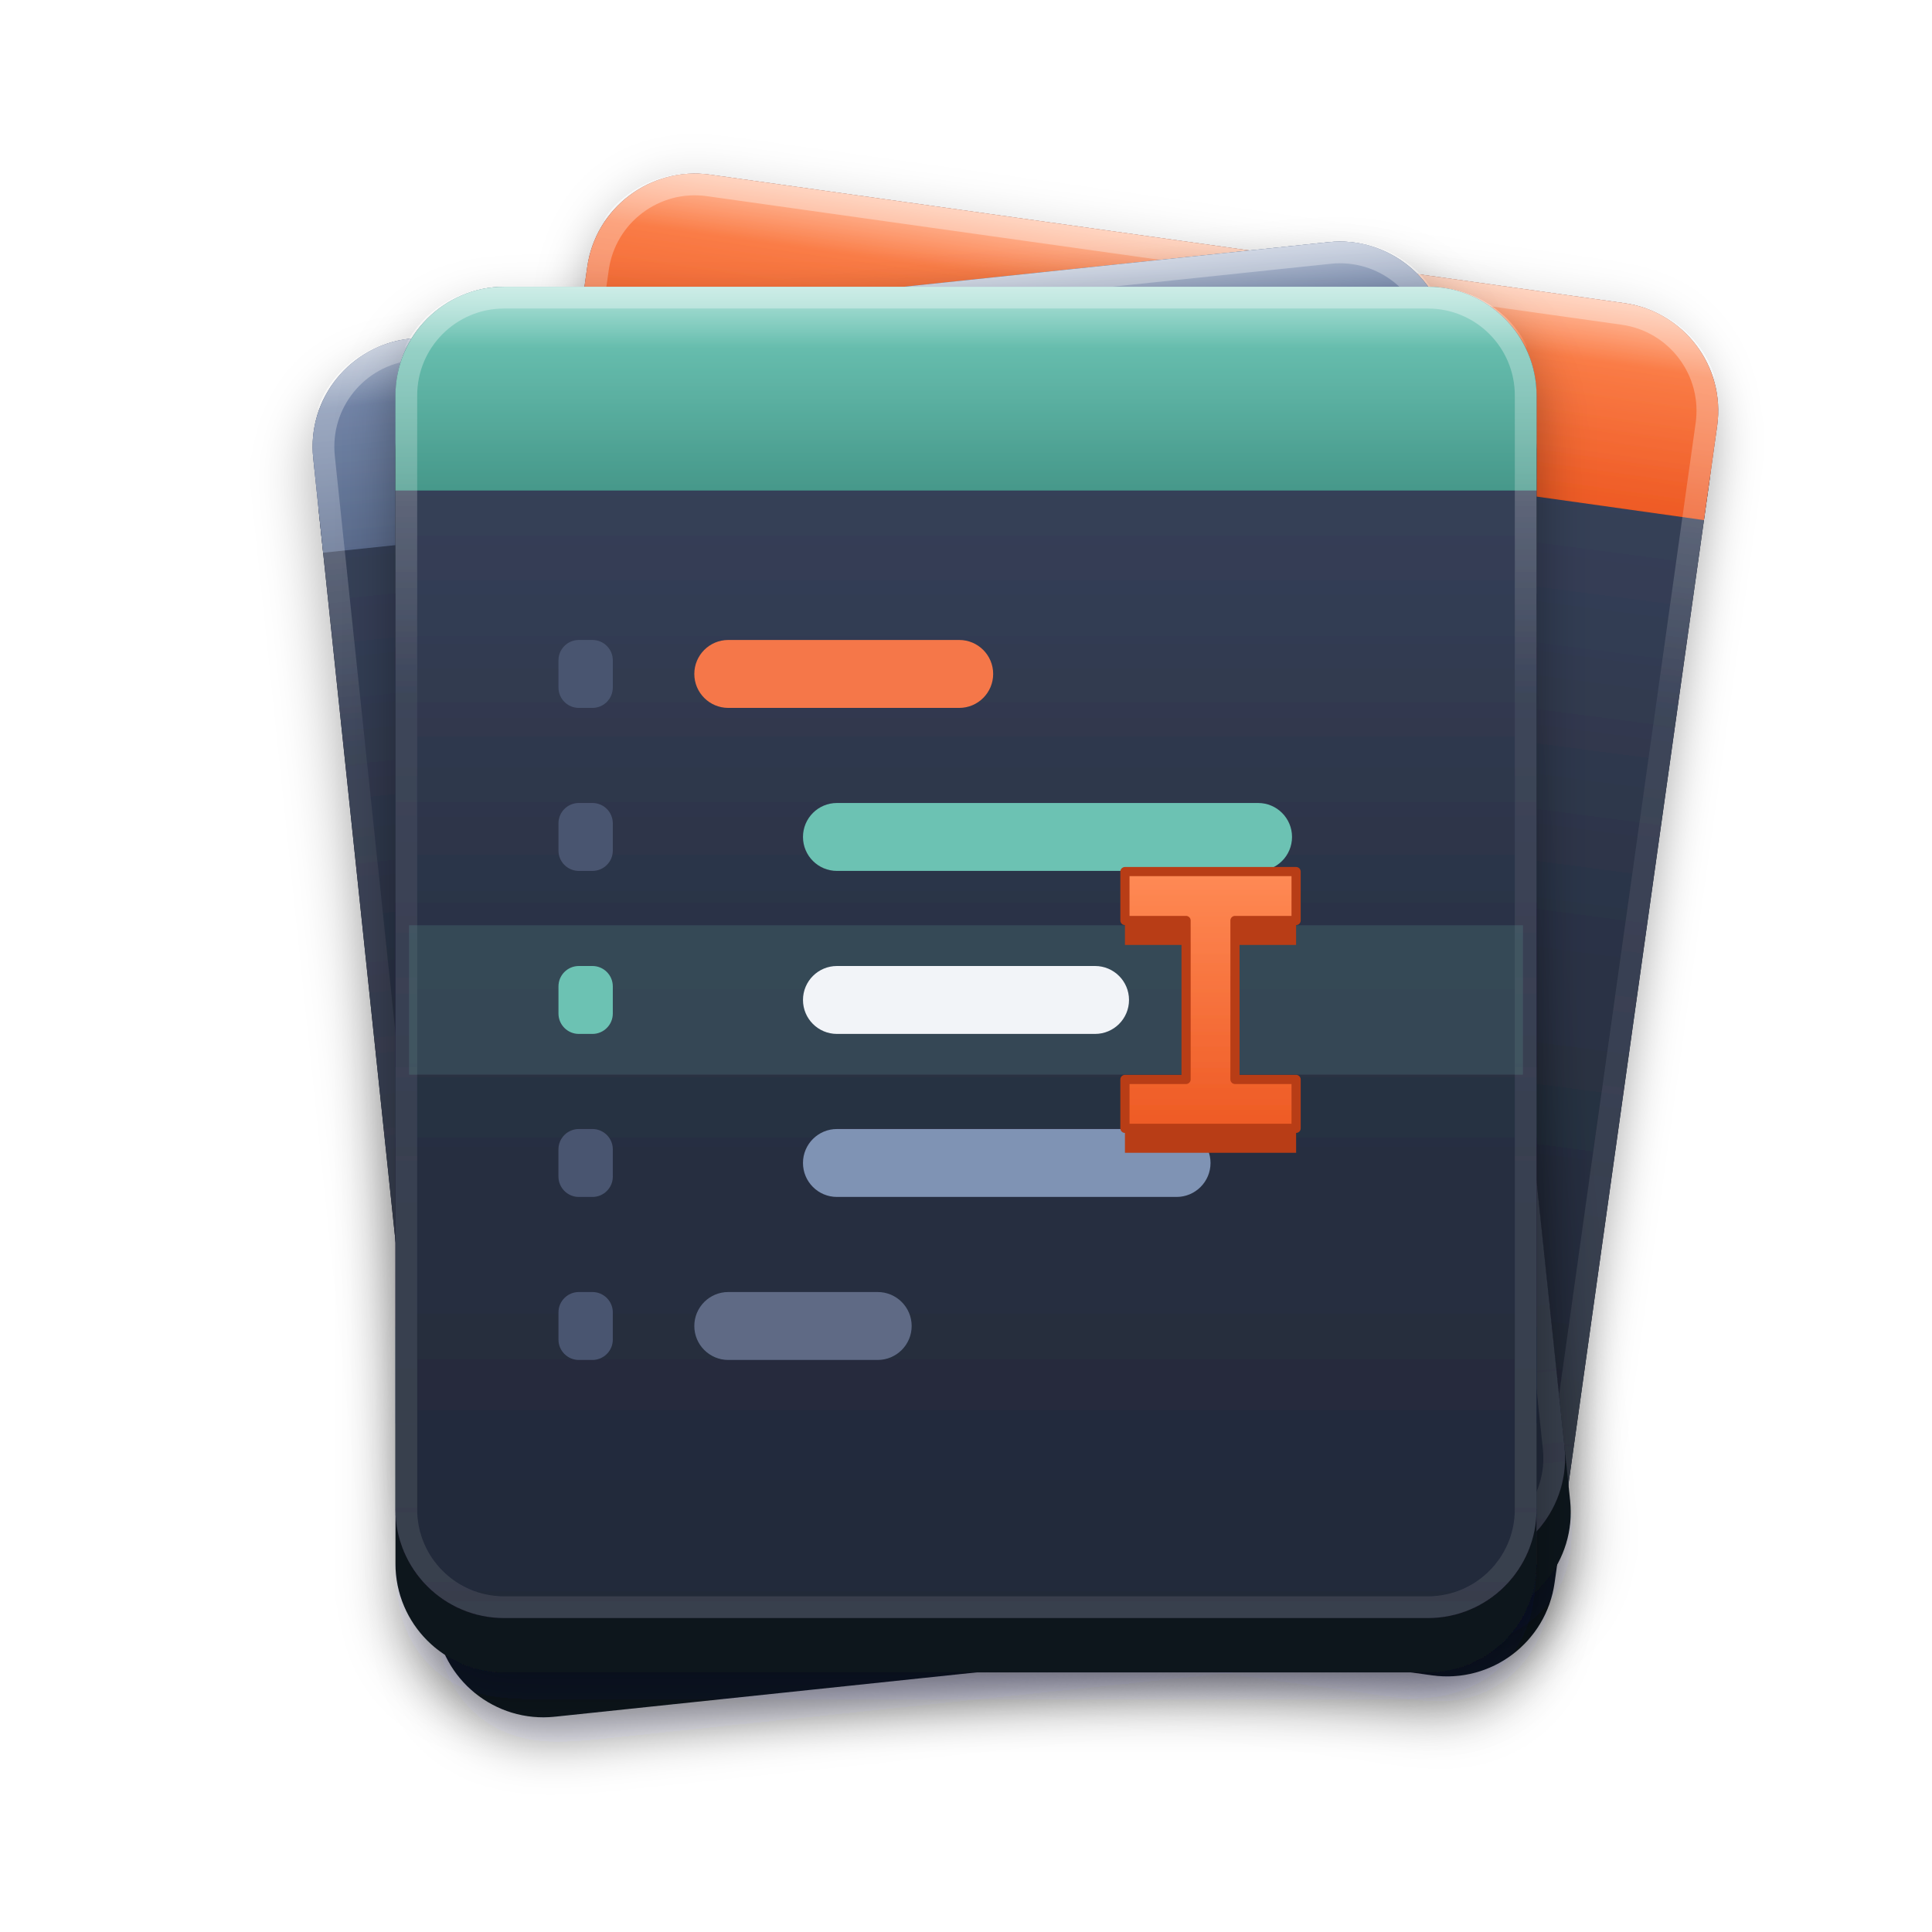
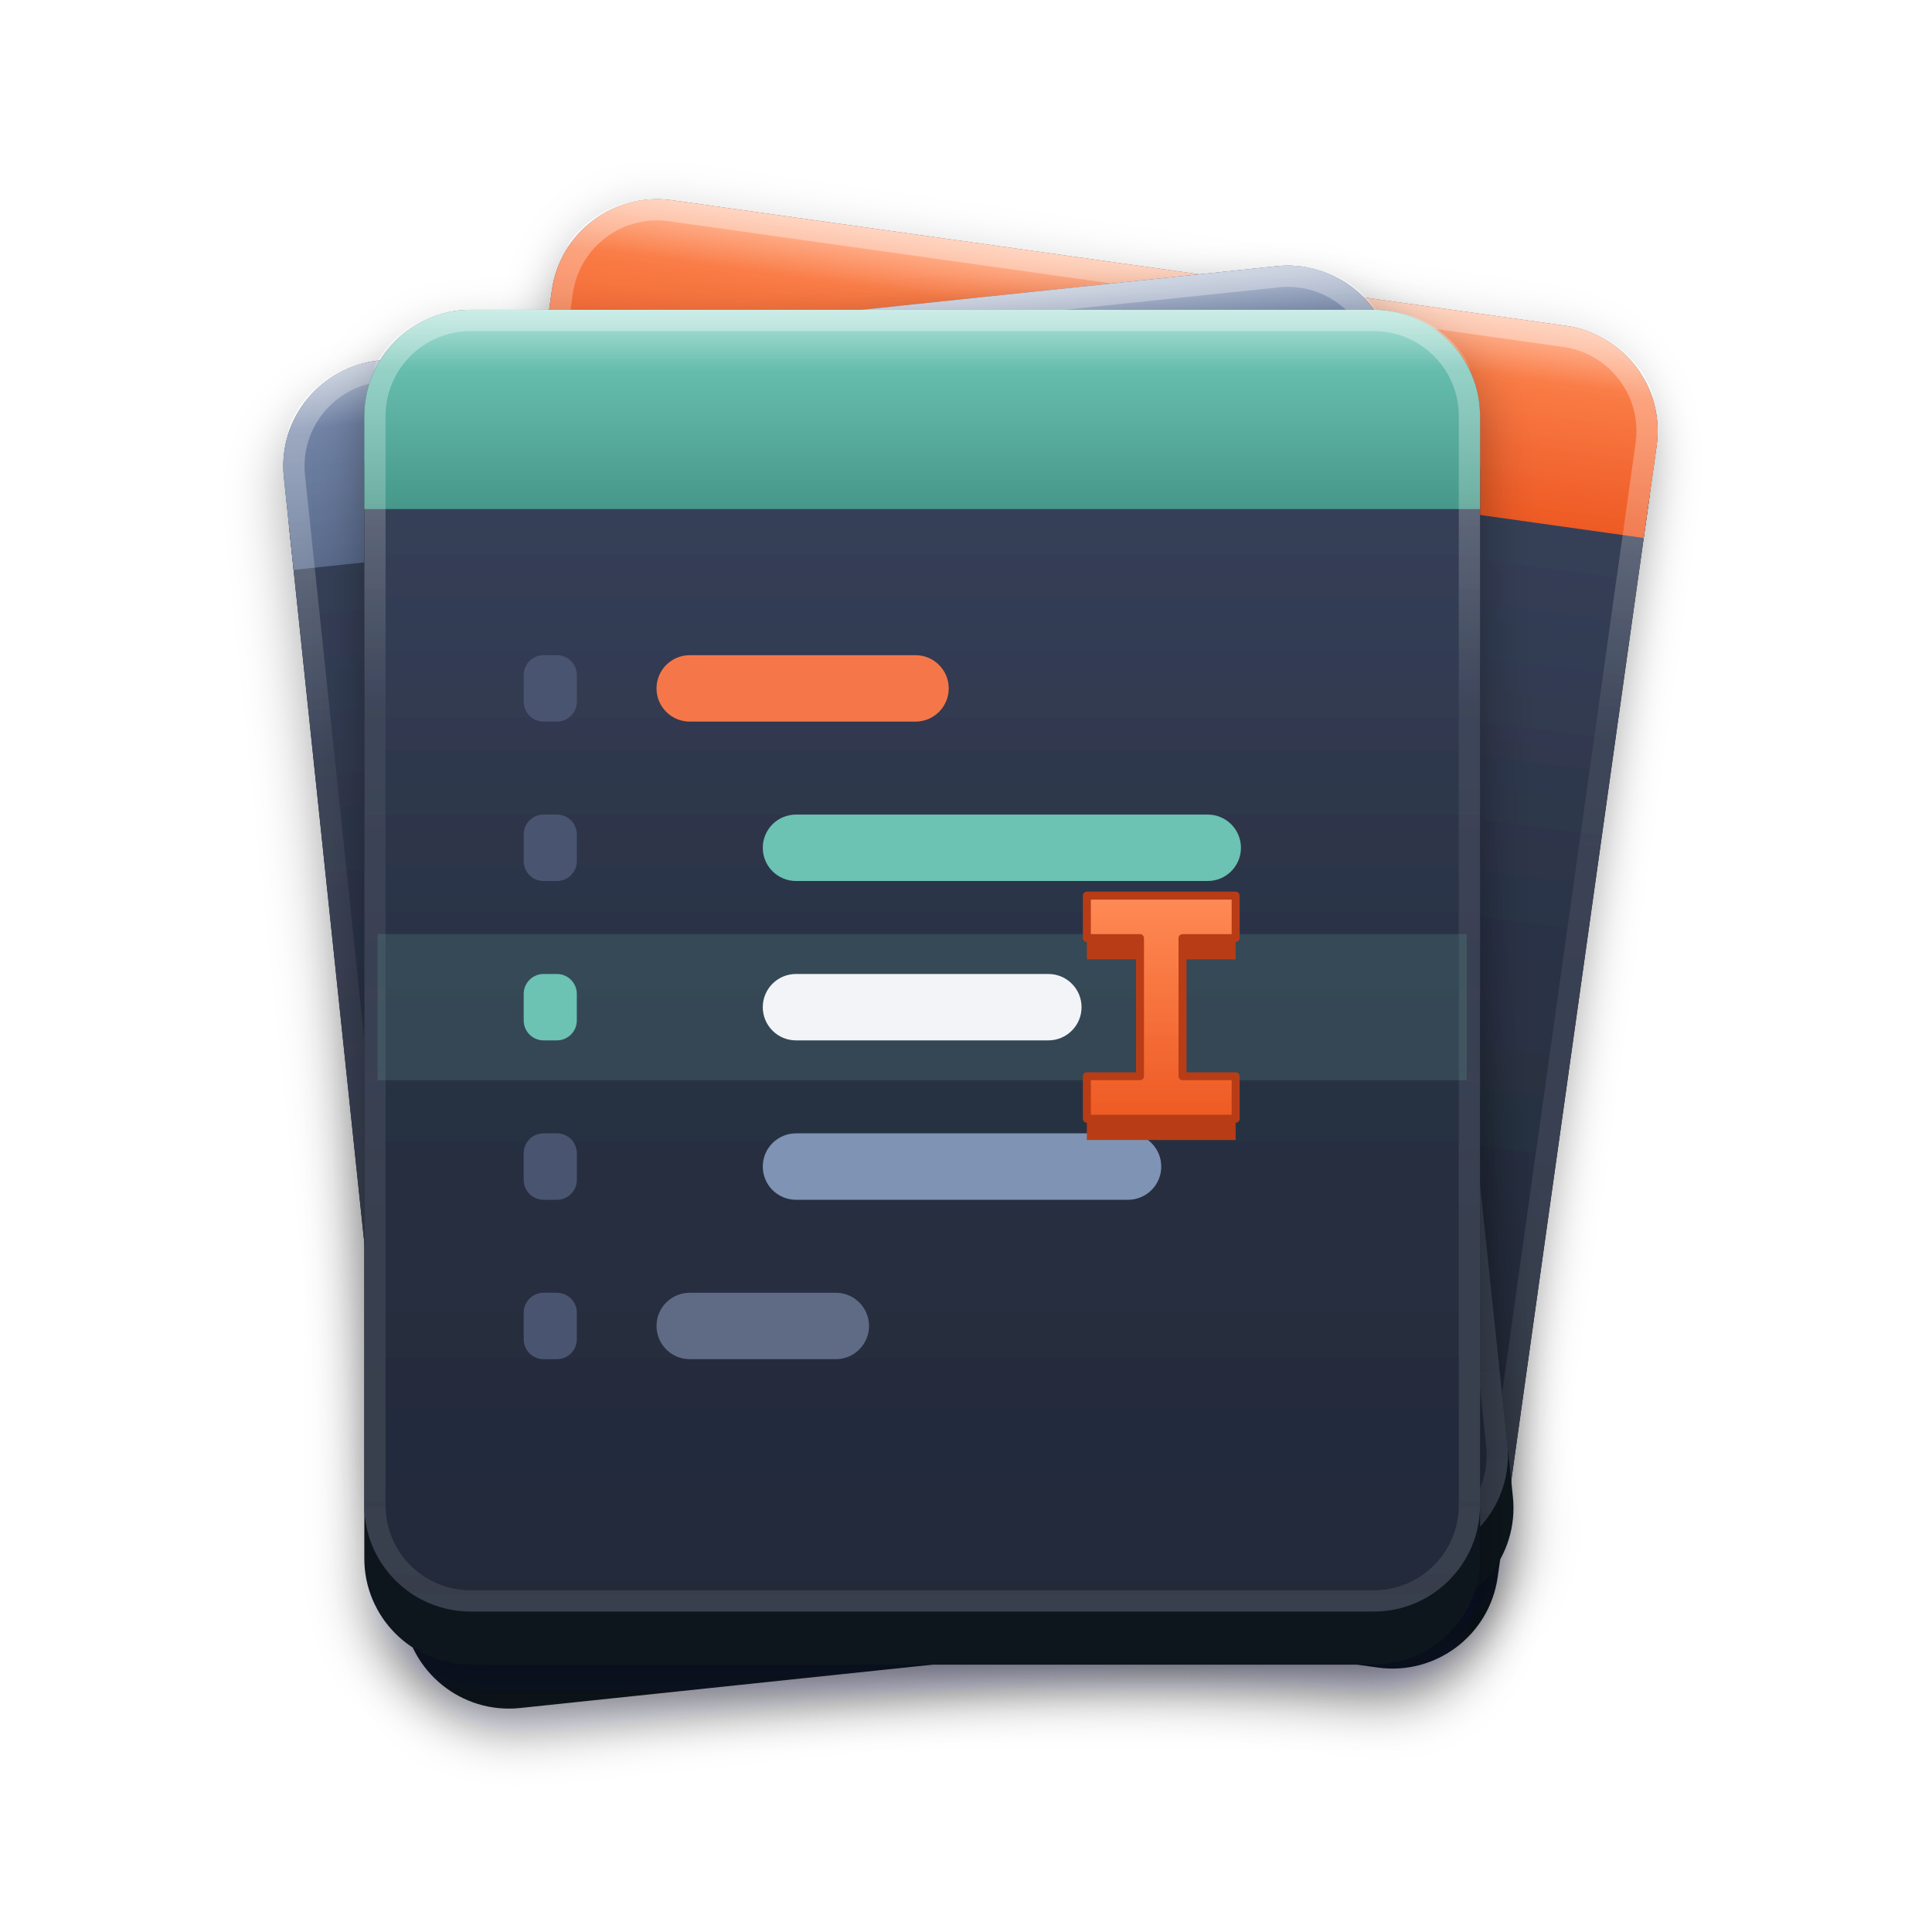
<svg xmlns="http://www.w3.org/2000/svg" role="img" aria-label="ceditor" width="128" height="128" viewBox="0 0 128 128">
  <defs>
    <linearGradient id="coral" x1="0" y1="0" x2="0" y2="1">
      <stop offset="0" stop-color="#FF8A55" />
      <stop offset="1" stop-color="#EE5A24" />
    </linearGradient>
    <linearGradient id="teal" x1="0" y1="0" x2="0" y2="1">
      <stop offset="0" stop-color="#74CCBC" />
      <stop offset="1" stop-color="#46988A" />
    </linearGradient>
    <linearGradient id="slate" x1="0" y1="0" x2="0" y2="1">
      <stop offset="0" stop-color="#7C8FB2" />
      <stop offset="1" stop-color="#5A6B8C" />
    </linearGradient>
    <linearGradient id="gloss" x1="0" y1="0" x2="0" y2="1">
      <stop offset="0" stop-color="#fff" stop-opacity=".45" />
      <stop offset=".3" stop-color="#fff" stop-opacity="0" />
    </linearGradient>
    <filter id="sh" x="-20%" y="-20%" width="140%" height="150%">
      <feDropShadow dx="0" dy="2" stdDeviation="2" flood-color="#0B0D14" flood-opacity=".35" />
    </filter>
    <linearGradient id="obs" x1="0" y1="0" x2="0" y2="1">
      <stop offset="0" stop-color="#3B4660" />
      <stop offset=".5" stop-color="#2A3245" />
      <stop offset="1" stop-color="#222939" />
    </linearGradient>
    <linearGradient id="rim" x1="0" y1="0" x2="0" y2="1">
      <stop offset="0" stop-color="#fff" stop-opacity=".34" />
      <stop offset=".3" stop-color="#fff" stop-opacity=".06" />
      <stop offset="1" stop-color="#fff" stop-opacity=".1" />
    </linearGradient>
  </defs>
-   <g transform="translate(64 64) scale(.9) translate(-64 -64)">
+   <g transform="translate(64 64) scale(.88) translate(-67.3 -63.4)">
    <g filter="url(#sh)" transform="rotate(8 72 59)">
      <rect x="30" y="14" width="84" height="98" rx="8" fill="#11151F" />
      <rect x="30" y="10" width="84" height="98" rx="8" fill="url(#obs)" />
      <path d="M 38 10 H 106 A 8 8 0 0 1 114 18 V 25 H 30 V 18 A 8 8 0 0 1 38 10 Z" fill="url(#coral)" />
      <rect x="30" y="10" width="84" height="15" rx="8" fill="url(#gloss)" />
      <rect x="30.8" y="10.8" width="82.4" height="96.4" rx="7.2" fill="none" stroke="url(#rim)" stroke-width="1.6" />
    </g>
    <g filter="url(#sh)" transform="rotate(-6 62 63)">
      <rect x="20" y="18" width="84" height="98" rx="8" fill="#11151F" />
      <rect x="20" y="14" width="84" height="98" rx="8" fill="url(#obs)" />
      <path d="M 28 14 H 96 A 8 8 0 0 1 104 22 V 29 H 20 V 22 A 8 8 0 0 1 28 14 Z" fill="url(#slate)" />
      <rect x="20" y="14" width="84" height="15" rx="8" fill="url(#gloss)" />
      <rect x="20.8" y="14.8" width="82.4" height="96.4" rx="7.2" fill="none" stroke="url(#rim)" stroke-width="1.6" />
    </g>
    <g filter="url(#sh)">
      <rect x="22" y="18" width="84" height="98" rx="8" fill="#11151F" />
      <rect x="22" y="14" width="84" height="98" rx="8" fill="url(#obs)" />
      <path d="M 30 14 H 98 A 8 8 0 0 1 106 22 V 29 H 22 V 22 A 8 8 0 0 1 30 14 Z" fill="url(#teal)" />
      <rect x="22" y="14" width="84" height="15" rx="8" fill="url(#gloss)" />
      <rect x="22.8" y="14.8" width="82.4" height="96.4" rx="7.2" fill="none" stroke="url(#rim)" stroke-width="1.6" />
      <rect x="23" y="61" width="82" height="11" fill="#6CC2B3" opacity=".16" />
      <rect x="34" y="40" width="4" height="5" rx="1.5" fill="#4A5570" />
      <rect x="44" y="40" width="22" height="5" rx="2.5" fill="#FF7A48" opacity="0.95" />
      <rect x="34" y="52" width="4" height="5" rx="1.5" fill="#4A5570" />
      <rect x="52" y="52" width="36" height="5" rx="2.5" fill="#6CC2B3" opacity="1" />
      <rect x="34" y="64" width="4" height="5" rx="1.5" fill="#6CC2B3" />
      <rect x="52" y="64" width="24" height="5" rx="2.5" fill="#F2F4F8" opacity="1" />
      <rect x="34" y="76" width="4" height="5" rx="1.5" fill="#4A5570" />
      <rect x="52" y="76" width="30" height="5" rx="2.5" fill="#8EA4C8" opacity="0.85" />
      <rect x="34" y="88" width="4" height="5" rx="1.5" fill="#4A5570" />
      <rect x="44" y="88" width="16" height="5" rx="2.5" fill="#5E6B85" opacity="1" />
-       <g transform="translate(37.9 25.55) scale(.45)">
+       <g transform="translate(42.8 30.1) scale(.4)">
        <path d="M 84 70 H 112 V 78 H 102 V 104 H 112 V 112 H 84 V 104 H 94 V 78 H 84 Z" fill="#B83D16" transform="translate(0 4)" />
        <path d="M 84 70 H 112 V 78 H 102 V 104 H 112 V 112 H 84 V 104 H 94 V 78 H 84 Z" fill="url(#coral)" stroke="#B83D16" stroke-width="1.5" stroke-linejoin="round" />
      </g>
    </g>
  </g>
</svg>
